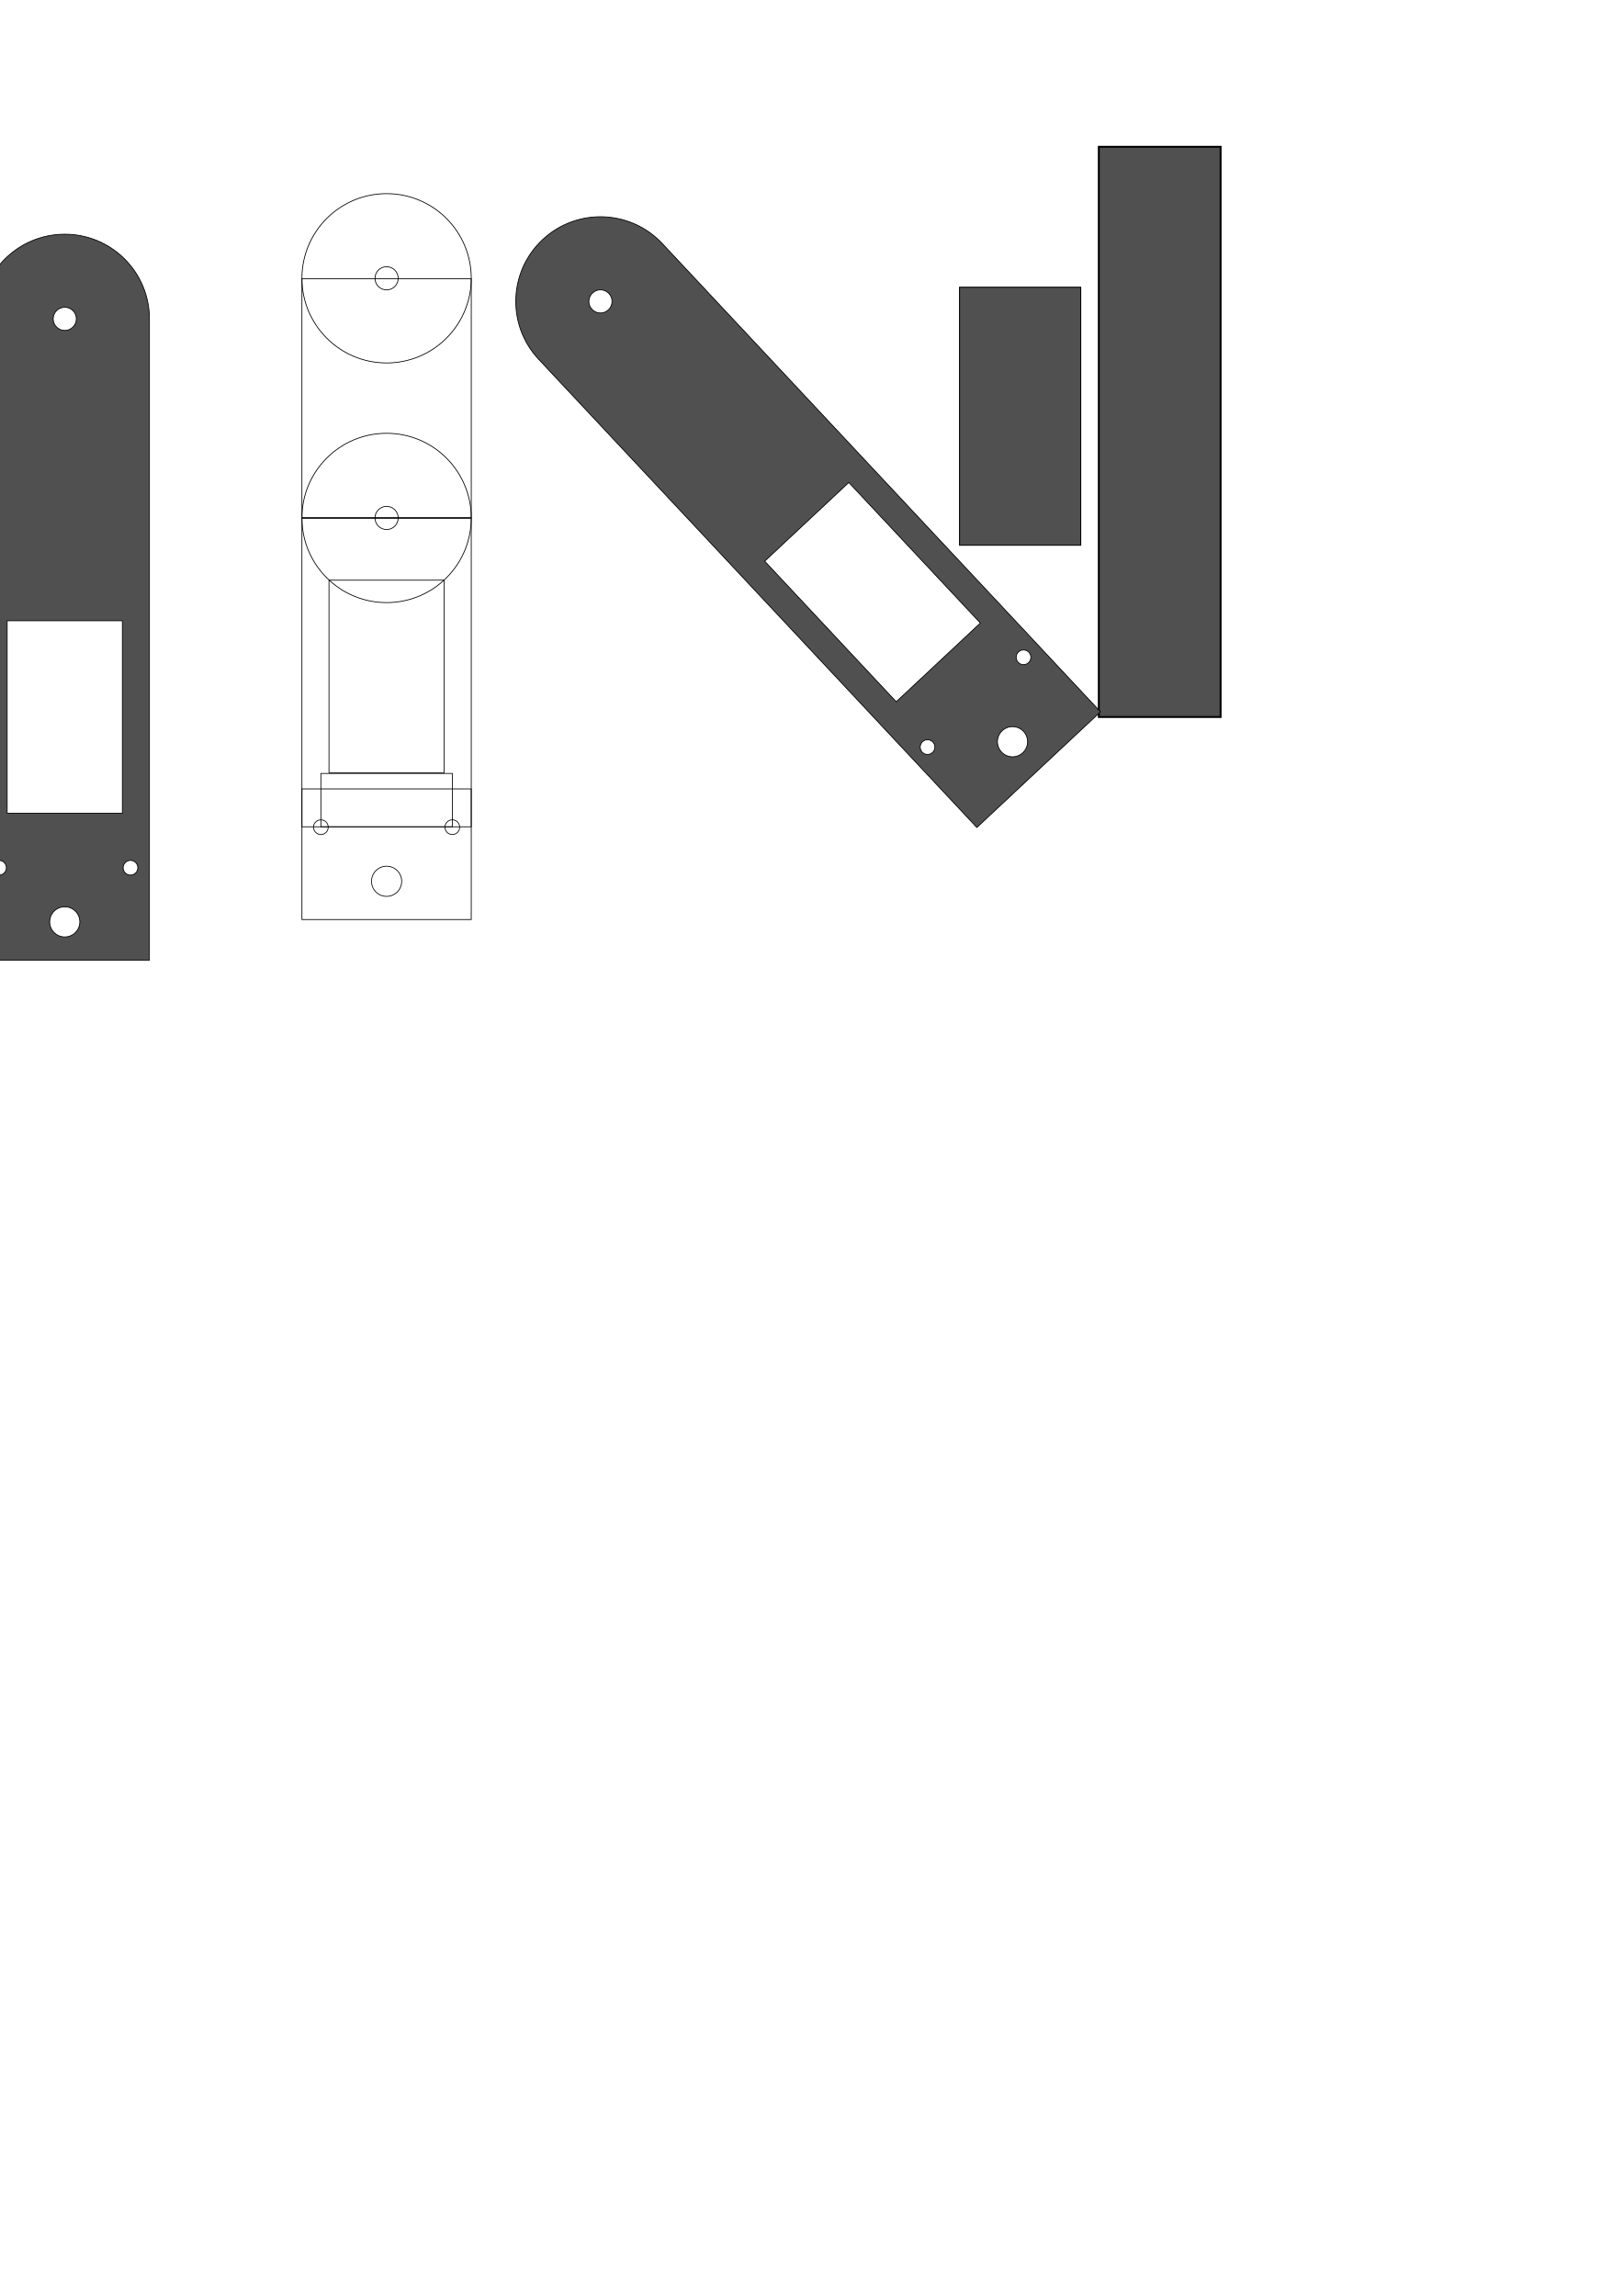
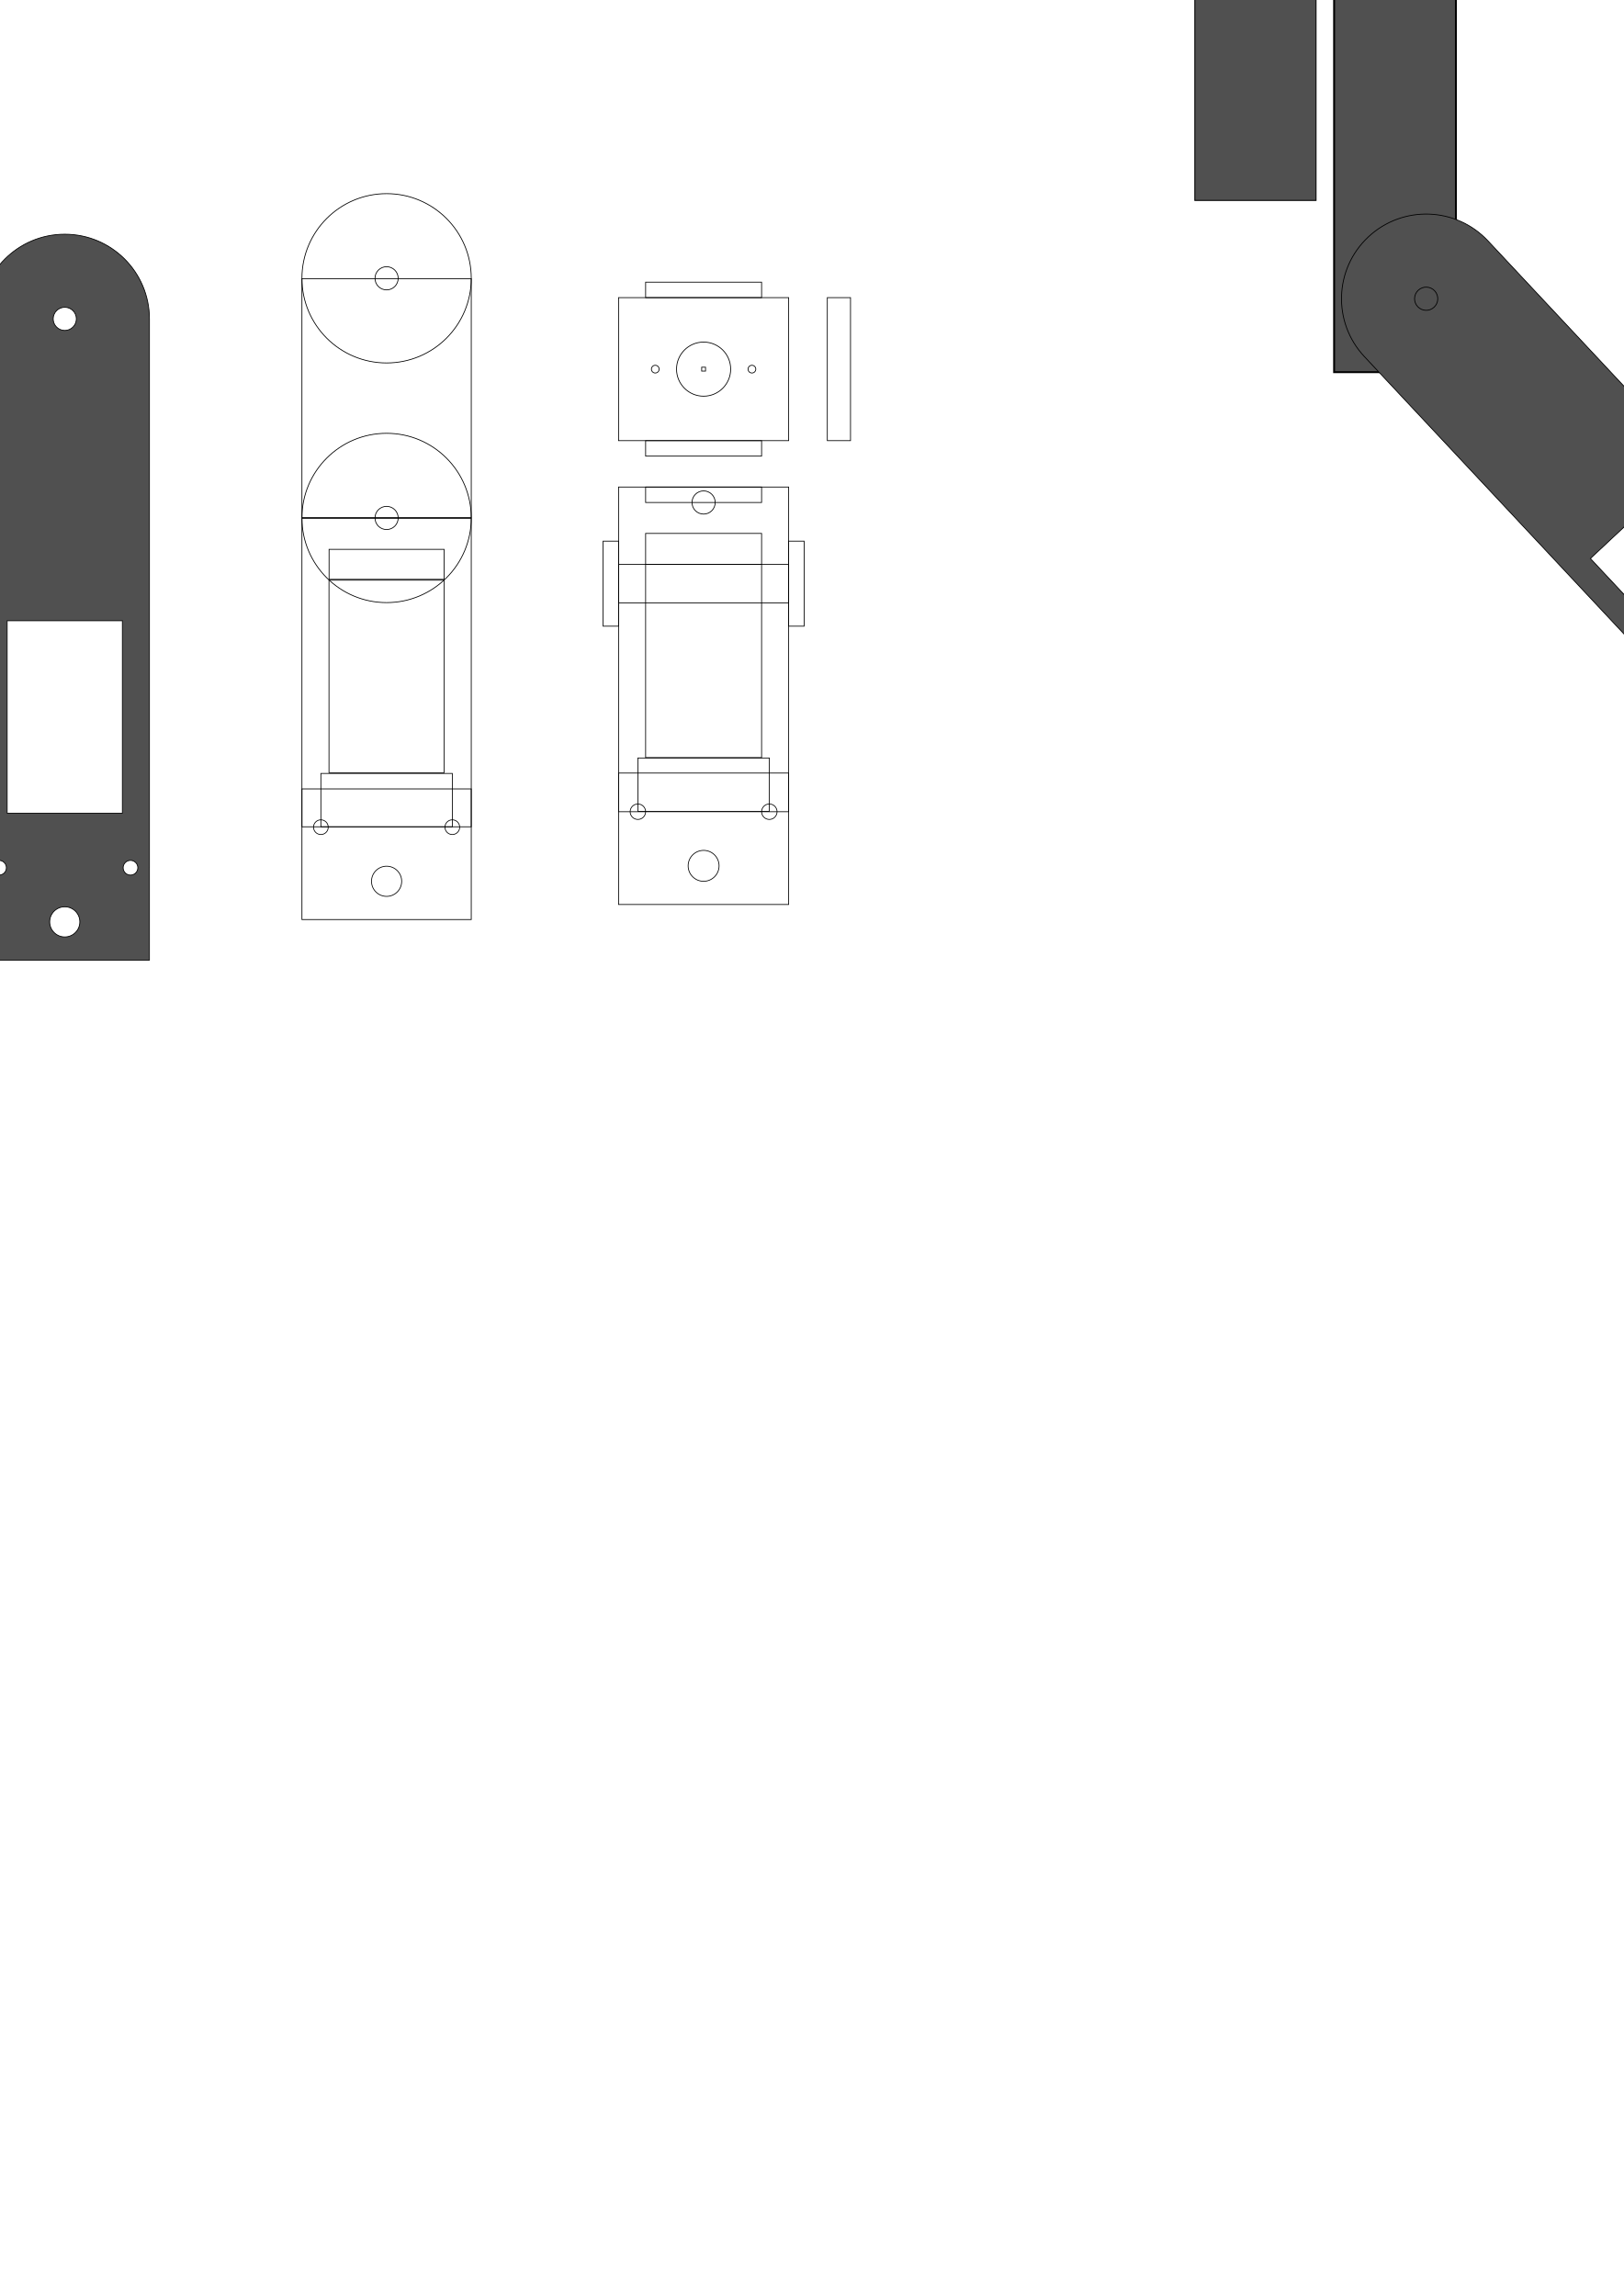
<svg xmlns="http://www.w3.org/2000/svg" version="1.1" id="svg2" viewBox="0 0 744.094 1052.362" height="297mm" width="210mm">
  <defs id="defs4" />
  <path style="fill:#505050;fill-opacity:1;stroke:#000000;stroke-width:0.363;stroke-linecap:butt;stroke-linejoin:miter;stroke-miterlimit:9.05;stroke-dasharray:none;stroke-opacity:1" d="m 29.68,107.353 a 38.799,38.799 0 0 0 -38.799,38.799 38.799,38.799 0 0 0 0.01,0.178 l -0.01,0 0,251.221 0.004,0 0,42.516 77.59,0 0,-42.516 0.004,0 0,-251.221 -0.006,0 a 38.799,38.799 0 0 0 0.006,-0.178 38.799,38.799 0 0 0 -38.799,-38.799 z m 0,33.484 a 5.315,5.315 0 0 1 5.316,5.314 5.315,5.315 0 0 1 -5.316,5.314 5.315,5.315 0 0 1 -5.314,-5.314 5.315,5.315 0 0 1 5.314,-5.314 z M 3.281,284.517 l 52.797,0 0,88.23 -52.797,0 0,-88.23 z m -3.719,109.838 a 3.371,3.371 0 0 1 3.371,3.373 3.371,3.371 0 0 1 -3.371,3.371 3.371,3.371 0 0 1 -3.371,-3.371 3.371,3.371 0 0 1 3.371,-3.373 z m 60.236,0 a 3.371,3.371 0 0 1 3.371,3.373 3.371,3.371 0 0 1 -3.371,3.371 3.371,3.371 0 0 1 -3.371,-3.371 3.371,3.371 0 0 1 3.371,-3.373 z m -30.119,21.262 a 6.914,6.914 0 0 1 6.914,6.914 6.914,6.914 0 0 1 -6.914,6.914 6.914,6.914 0 0 1 -6.914,-6.914 6.914,6.914 0 0 1 6.914,-6.914 z" id="rect4168" />
  <circle style="fill:none;fill-opacity:1;stroke:#000000;stroke-width:0.344;stroke-linecap:butt;stroke-linejoin:miter;stroke-miterlimit:9.05;stroke-dasharray:none;stroke-opacity:1" id="path5337" cx="147.047" cy="379.134" r="3.371" />
  <circle cy="379.134" cx="207.283" id="circle5341" style="fill:none;fill-opacity:1;stroke:#000000;stroke-width:0.344;stroke-linecap:butt;stroke-linejoin:miter;stroke-miterlimit:9.05;stroke-dasharray:none;stroke-opacity:1" r="3.371" />
  <circle style="fill:none;fill-opacity:1;stroke:#000000;stroke-width:0.346;stroke-linecap:butt;stroke-linejoin:miter;stroke-miterlimit:9.05;stroke-dasharray:none;stroke-opacity:1" id="path5347" cx="177.165" cy="403.937" r="6.914" />
  <rect style="fill:none;fill-opacity:1;stroke:#000000;stroke-width:0.363;stroke-linecap:butt;stroke-linejoin:miter;stroke-miterlimit:9.05;stroke-dasharray:none;stroke-opacity:1" id="rect5351" width="77.59" height="59.873" x="138.371" y="361.599" />
  <rect style="fill:none;fill-opacity:1;stroke:#000000;stroke-width:0.352;stroke-linecap:butt;stroke-linejoin:miter;stroke-miterlimit:9.05;stroke-dasharray:none;stroke-opacity:1" id="rect5361" width="60.239" height="24.451" x="147.046" y="354.507" />
  <rect style="fill:none;fill-opacity:1;stroke:#000000;stroke-width:0.353;stroke-linecap:butt;stroke-linejoin:miter;stroke-miterlimit:9.05;stroke-dasharray:none;stroke-opacity:1" id="rect5369" width="52.797" height="88.23" x="150.767" y="265.924" />
  <rect style="fill:none;fill-opacity:1;stroke:#000000;stroke-width:0.354;stroke-linecap:butt;stroke-linejoin:miter;stroke-miterlimit:9.05;stroke-dasharray:none;stroke-opacity:1" id="rect5371" width="77.598" height="141.378" x="138.365" y="237.58" />
  <circle style="fill:none;fill-opacity:1;stroke:#000000;stroke-width:0.354;stroke-linecap:butt;stroke-linejoin:miter;stroke-miterlimit:9.05;stroke-dasharray:none;stroke-opacity:1" id="path5373" cx="177.165" cy="-237.401" transform="scale(1,-1)" r="38.799" />
  <circle id="path3773" cx="177.165" cy="-237.402" style="fill:none;stroke:#000000;stroke-width:0.354;stroke-miterlimit:4;stroke-dasharray:none;stroke-opacity:1" r="5.315" transform="scale(1,-1)" />
  <circle transform="scale(1,-1)" r="38.799" cy="-127.559" cx="177.165" id="circle4614" style="fill:none;fill-opacity:1;stroke:#000000;stroke-width:0.354;stroke-linecap:butt;stroke-linejoin:miter;stroke-miterlimit:9.05;stroke-dasharray:none;stroke-opacity:1" />
  <circle transform="scale(1,-1)" r="5.315" style="fill:none;stroke:#000000;stroke-width:0.354;stroke-miterlimit:4;stroke-dasharray:none;stroke-opacity:1" cy="-127.559" cx="177.165" id="circle4616" />
  <rect y="127.736" x="138.366" height="109.488" width="77.598" id="rect4160" style="fill:none;fill-opacity:1;stroke:#000000;stroke-width:0.354;stroke-linecap:butt;stroke-linejoin:miter;stroke-miterlimit:9.05;stroke-dasharray:none;stroke-opacity:1" />
-   <rect style="fill:#505050;fill-opacity:1;stroke:#000000;stroke-width:0.869;stroke-linecap:butt;stroke-linejoin:miter;stroke-miterlimit:9.05;stroke-dasharray:none;stroke-opacity:1" id="rect4194" width="261.336" height="55.824" x="-328.624" y="503.547" transform="matrix(0,-1,1,0,0,0)" />
-   <path id="path4196" d="m 248.663,109.821 a 38.799,38.799 0 0 0 -1.822,54.84 38.799,38.799 0 0 0 0.129,0.123 l -0.007,0.007 171.644,183.44 0.003,-0.003 29.048,31.045 56.656,-53.013 -29.048,-31.045 0.003,-0.003 -171.644,-183.44 -0.004,0.004 a 38.799,38.799 0 0 0 -0.117,-0.134 38.799,38.799 0 0 0 -54.84,-1.822 z m 22.878,24.45 a 5.315,5.315 0 0 1 7.513,0.248 5.315,5.315 0 0 1 -0.251,7.513 5.315,5.315 0 0 1 -7.512,-0.25 5.315,5.315 0 0 1 0.25,-7.512 z m 78.892,122.95 38.552,-36.073 60.283,64.425 -38.552,36.073 -60.283,-64.425 z m 72.33,82.744 a 3.371,3.371 0 0 1 4.766,0.16 3.371,3.371 0 0 1 -0.158,4.765 3.371,3.371 0 0 1 -4.765,-0.158 3.371,3.371 0 0 1 0.157,-4.766 z m 43.984,-41.156 a 3.371,3.371 0 0 1 4.766,0.16 3.371,3.371 0 0 1 -0.158,4.765 3.371,3.371 0 0 1 -4.765,-0.158 3.371,3.371 0 0 1 0.157,-4.766 z m -7.466,36.104 a 6.914,6.914 0 0 1 9.773,0.325 6.914,6.914 0 0 1 -0.325,9.773 6.914,6.914 0 0 1 -9.773,-0.325 6.914,6.914 0 0 1 0.325,-9.773 z" style="fill:#505050;fill-opacity:1;stroke:#000000;stroke-width:0.363;stroke-linecap:butt;stroke-linejoin:miter;stroke-miterlimit:9.05;stroke-dasharray:none;stroke-opacity:1" />
-   <rect style="fill:#505050;fill-opacity:1;stroke:#000000;stroke-width:0.448;stroke-linecap:butt;stroke-linejoin:miter;stroke-miterlimit:9.05;stroke-dasharray:none;stroke-opacity:1" id="rect4198" width="55.537" height="118.253" x="439.728" y="131.648" />
+   <rect style="fill:#505050;fill-opacity:1;stroke:#000000;stroke-width:0.869;stroke-linecap:butt;stroke-linejoin:miter;stroke-miterlimit:9.05;stroke-dasharray:none;stroke-opacity:1" id="rect4194" width="261.336" height="55.824" x="-170.586" y="611.38" transform="matrix(0,-1,1,0,0,0)" />
+   <path id="path4196" d="m 627.062,108.589 a 38.799,38.799 0 0 0 -1.822,54.84 38.799,38.799 0 0 0 0.129,0.123 l -0.007,0.007 171.644,183.44 0.003,-0.003 29.048,31.045 56.656,-53.013 -29.048,-31.045 0.003,-0.003 -171.644,-183.44 -0.004,0.004 a 38.799,38.799 0 0 0 -0.117,-0.134 38.799,38.799 0 0 0 -54.84,-1.822 z m 22.878,24.45 a 5.315,5.315 0 0 1 7.513,0.248 5.315,5.315 0 0 1 -0.251,7.513 5.315,5.315 0 0 1 -7.512,-0.25 5.315,5.315 0 0 1 0.25,-7.512 z m 78.892,122.95 38.552,-36.073 60.283,64.425 -38.552,36.073 -60.283,-64.425 z m 72.33,82.744 a 3.371,3.371 0 0 1 4.766,0.16 3.371,3.371 0 0 1 -0.158,4.765 3.371,3.371 0 0 1 -4.765,-0.158 3.371,3.371 0 0 1 0.157,-4.766 z m 43.984,-41.156 a 3.371,3.371 0 0 1 4.766,0.16 3.371,3.371 0 0 1 -0.158,4.765 3.371,3.371 0 0 1 -4.765,-0.158 3.371,3.371 0 0 1 0.157,-4.766 z m -7.466,36.104 a 6.914,6.914 0 0 1 9.773,0.325 6.914,6.914 0 0 1 -0.325,9.773 6.914,6.914 0 0 1 -9.773,-0.325 6.914,6.914 0 0 1 0.325,-9.773 z" style="fill:#505050;fill-opacity:1;stroke:#000000;stroke-width:0.363;stroke-linecap:butt;stroke-linejoin:miter;stroke-miterlimit:9.05;stroke-dasharray:none;stroke-opacity:1" />
+   <rect style="fill:#505050;fill-opacity:1;stroke:#000000;stroke-width:0.448;stroke-linecap:butt;stroke-linejoin:miter;stroke-miterlimit:9.05;stroke-dasharray:none;stroke-opacity:1" id="rect4198" width="55.537" height="118.253" x="547.562" y="-26.39" />
+   <path id="path4711" d="m -67.319,117.106 a 38.799,38.799 0 0 0 -38.799,38.799 38.799,38.799 0 0 0 0.01,0.178 l -0.01,0 0,251.221 0.004,0 0,42.516 77.59,0 0,-42.516 0.004,0 0,-251.221 -0.006,0 a 38.799,38.799 0 0 0 0.006,-0.178 38.799,38.799 0 0 0 -38.799,-38.799 z m 0,33.484 a 5.315,5.315 0 0 1 5.316,5.314 5.315,5.315 0 0 1 -5.316,5.314 5.315,5.315 0 0 1 -5.314,-5.314 5.315,5.315 0 0 1 5.314,-5.314 z m -26.398,143.68 52.797,0 0,88.23 -52.797,0 0,-88.23 z m -3.719,109.838 a 3.371,3.371 0 0 1 3.371,3.373 3.371,3.371 0 0 1 -3.371,3.371 3.371,3.371 0 0 1 -3.371,-3.371 3.371,3.371 0 0 1 3.371,-3.373 z m 60.236,0 a 3.371,3.371 0 0 1 3.371,3.373 3.371,3.371 0 0 1 -3.371,3.371 3.371,3.371 0 0 1 -3.371,-3.371 3.371,3.371 0 0 1 3.371,-3.373 z m -30.119,21.262 a 6.914,6.914 0 0 1 6.914,6.914 6.914,6.914 0 0 1 -6.914,6.914 6.914,6.914 0 0 1 -6.914,-6.914 6.914,6.914 0 0 1 6.914,-6.914 z" style="fill:#505050;fill-opacity:1;stroke:#000000;stroke-width:0.363;stroke-linecap:butt;stroke-linejoin:miter;stroke-miterlimit:9.05;stroke-dasharray:none;stroke-opacity:1" />
+   <rect style="fill:none;fill-opacity:1;stroke:#000000;stroke-width:0.354;stroke-linecap:butt;stroke-linejoin:miter;stroke-miterlimit:9.05;stroke-dasharray:none;stroke-opacity:1" id="rect4715" width="52.722" height="13.746" x="150.804" y="251.788" />
+   <circle r="3.544" cy="372.047" cx="292.324" id="circle4717" style="fill:none;fill-opacity:1;stroke:#000000;stroke-width:0.344;stroke-linecap:butt;stroke-linejoin:miter;stroke-miterlimit:9.05;stroke-dasharray:none;stroke-opacity:1" />
+   <circle r="3.544" style="fill:none;fill-opacity:1;stroke:#000000;stroke-width:0.344;stroke-linecap:butt;stroke-linejoin:miter;stroke-miterlimit:9.05;stroke-dasharray:none;stroke-opacity:1" id="circle4719" cx="352.56" cy="372.047" />
+   <circle r="7.087" cy="396.85" cx="322.442" id="circle4721" style="fill:none;fill-opacity:1;stroke:#000000;stroke-width:0.346;stroke-linecap:butt;stroke-linejoin:miter;stroke-miterlimit:9.05;stroke-dasharray:none;stroke-opacity:1" />
+   <rect y="354.331" x="283.465" height="60.236" width="77.953" id="rect4723" style="fill:none;fill-opacity:1;stroke:#000000;stroke-width:0.354;stroke-linecap:butt;stroke-linejoin:miter;stroke-miterlimit:9.05;stroke-dasharray:none;stroke-opacity:1" />
+   <rect y="347.42" x="292.322" height="24.451" width="60.239" id="rect4725" style="fill:none;fill-opacity:1;stroke:#000000;stroke-width:0.352;stroke-linecap:butt;stroke-linejoin:miter;stroke-miterlimit:9.05;stroke-dasharray:none;stroke-opacity:1" />
+   <rect y="258.661" x="295.866" height="88.583" width="53.15" id="rect4727" style="fill:none;fill-opacity:1;stroke:#000000;stroke-width:0.353;stroke-linecap:butt;stroke-linejoin:miter;stroke-miterlimit:9.05;stroke-dasharray:none;stroke-opacity:1" />
+   <rect y="223.228" x="283.465" height="148.819" width="77.953" id="rect4729" style="fill:none;fill-opacity:1;stroke:#000000;stroke-width:0.354;stroke-linecap:butt;stroke-linejoin:miter;stroke-miterlimit:9.05;stroke-dasharray:none;stroke-opacity:1" />
+   <circle transform="scale(1,-1)" r="5.315" style="fill:none;stroke:#000000;stroke-width:0.354;stroke-miterlimit:4;stroke-dasharray:none;stroke-opacity:1" cy="-230.315" cx="322.442" id="circle4731" />
+   <rect y="244.488" x="295.866" height="14.173" width="53.15" id="rect4733" style="fill:none;fill-opacity:1;stroke:#000000;stroke-width:0.354;stroke-linecap:butt;stroke-linejoin:miter;stroke-miterlimit:9.05;stroke-dasharray:none;stroke-opacity:1" />
+   <rect style="fill:none;fill-opacity:1;stroke:#000000;stroke-width:0.354;stroke-linecap:butt;stroke-linejoin:miter;stroke-miterlimit:9.05;stroke-dasharray:none;stroke-opacity:1" id="rect4735" width="53.15" height="7.087" x="295.866" y="223.228" />
+   <rect style="fill:none;fill-opacity:1;stroke:#000000;stroke-width:0.354;stroke-linecap:butt;stroke-linejoin:miter;stroke-miterlimit:9.05;stroke-dasharray:none;stroke-opacity:1" id="rect4741" width="10.63" height="65.551" x="379.134" y="136.417" />
+   <rect style="fill:none;fill-opacity:1;stroke:#000000;stroke-width:0.354;stroke-linecap:butt;stroke-linejoin:miter;stroke-miterlimit:9.05;stroke-dasharray:none;stroke-opacity:1" id="rect4745" width="77.953" height="65.551" x="283.465" y="136.417" />
+   <rect style="fill:none;fill-opacity:1;stroke:#000000;stroke-width:0.354;stroke-linecap:butt;stroke-linejoin:miter;stroke-miterlimit:9.05;stroke-dasharray:none;stroke-opacity:1" id="rect4747" width="53.15" height="7.087" x="295.866" y="201.969" />
+   <rect style="fill:none;fill-opacity:1;stroke:#000000;stroke-width:0.354;stroke-linecap:butt;stroke-linejoin:miter;stroke-miterlimit:9.05;stroke-dasharray:none;stroke-opacity:1" id="rect4749" width="53.15" height="7.087" x="295.866" y="129.331" />
+   <rect style="fill:none;fill-opacity:1;stroke:#000000;stroke-width:0.354;stroke-linecap:butt;stroke-linejoin:miter;stroke-miterlimit:9.05;stroke-dasharray:none;stroke-opacity:1" id="rect4755" width="77.953" height="17.717" x="283.465" y="258.661" />
+   <rect style="fill:none;fill-opacity:1;stroke:#000000;stroke-width:0.354;stroke-linecap:butt;stroke-linejoin:miter;stroke-miterlimit:9.05;stroke-dasharray:none;stroke-opacity:1" id="rect4757" width="7.087" height="38.976" x="276.378" y="248.031" />
+   <rect y="248.031" x="361.417" height="38.976" width="7.087" id="rect4759" style="fill:none;fill-opacity:1;stroke:#000000;stroke-width:0.354;stroke-linecap:butt;stroke-linejoin:miter;stroke-miterlimit:9.05;stroke-dasharray:none;stroke-opacity:1" />
+   <circle style="fill:none;fill-opacity:1;stroke:#000000;stroke-width:0.354;stroke-linecap:butt;stroke-linejoin:miter;stroke-miterlimit:9.05;stroke-dasharray:none;stroke-opacity:1" id="path4769" cx="322.441" cy="169.193" r="12.402" />
+   <rect style="fill:none;fill-opacity:1;stroke:#000000;stroke-width:0.354;stroke-linecap:butt;stroke-linejoin:miter;stroke-miterlimit:9.05;stroke-dasharray:none;stroke-opacity:1" id="rect4773" width="1.772" height="1.772" x="321.555" y="168.307" />
+   <circle style="fill:none;fill-opacity:1;stroke:#000000;stroke-width:0.354;stroke-linecap:butt;stroke-linejoin:miter;stroke-miterlimit:9.05;stroke-dasharray:none;stroke-opacity:1" id="path4777" cx="344.587" cy="169.193" r="1.772" />
+   <circle style="fill:none;fill-opacity:1;stroke:#000000;stroke-width:0.354;stroke-linecap:butt;stroke-linejoin:miter;stroke-miterlimit:9.05;stroke-dasharray:none;stroke-opacity:1" id="path4779" cx="300.295" cy="169.193" r="1.772" />
</svg>
